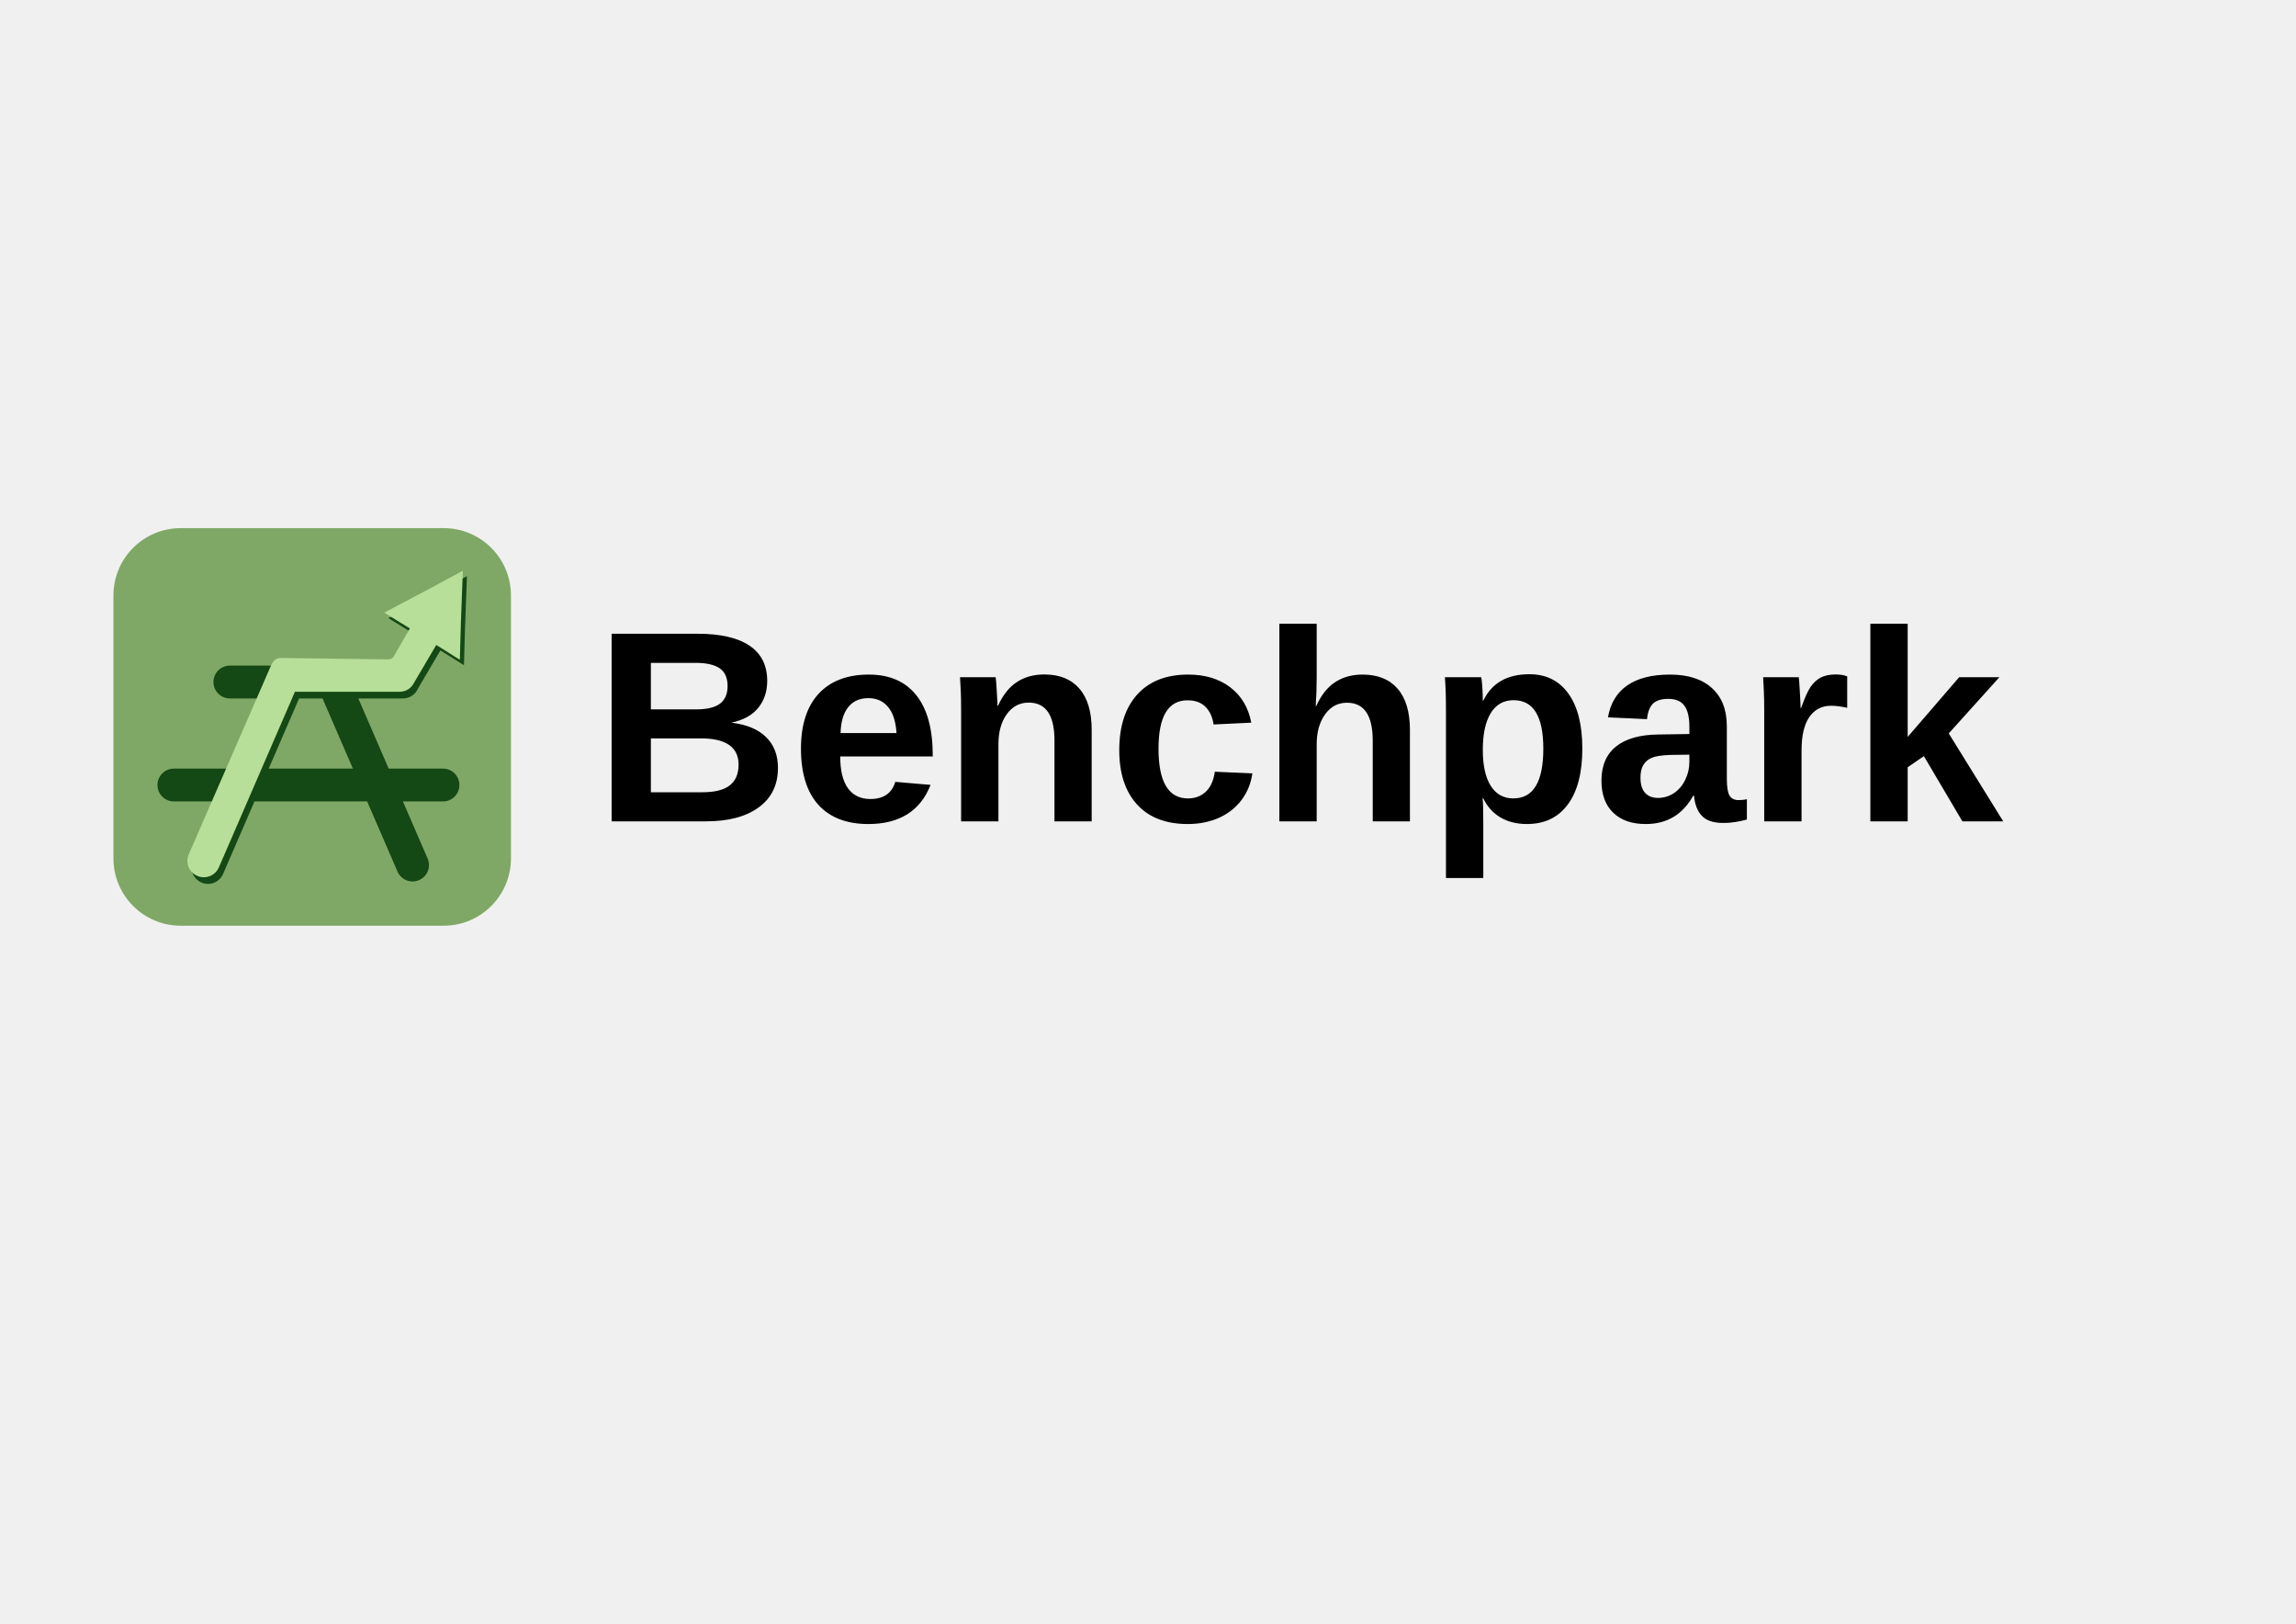
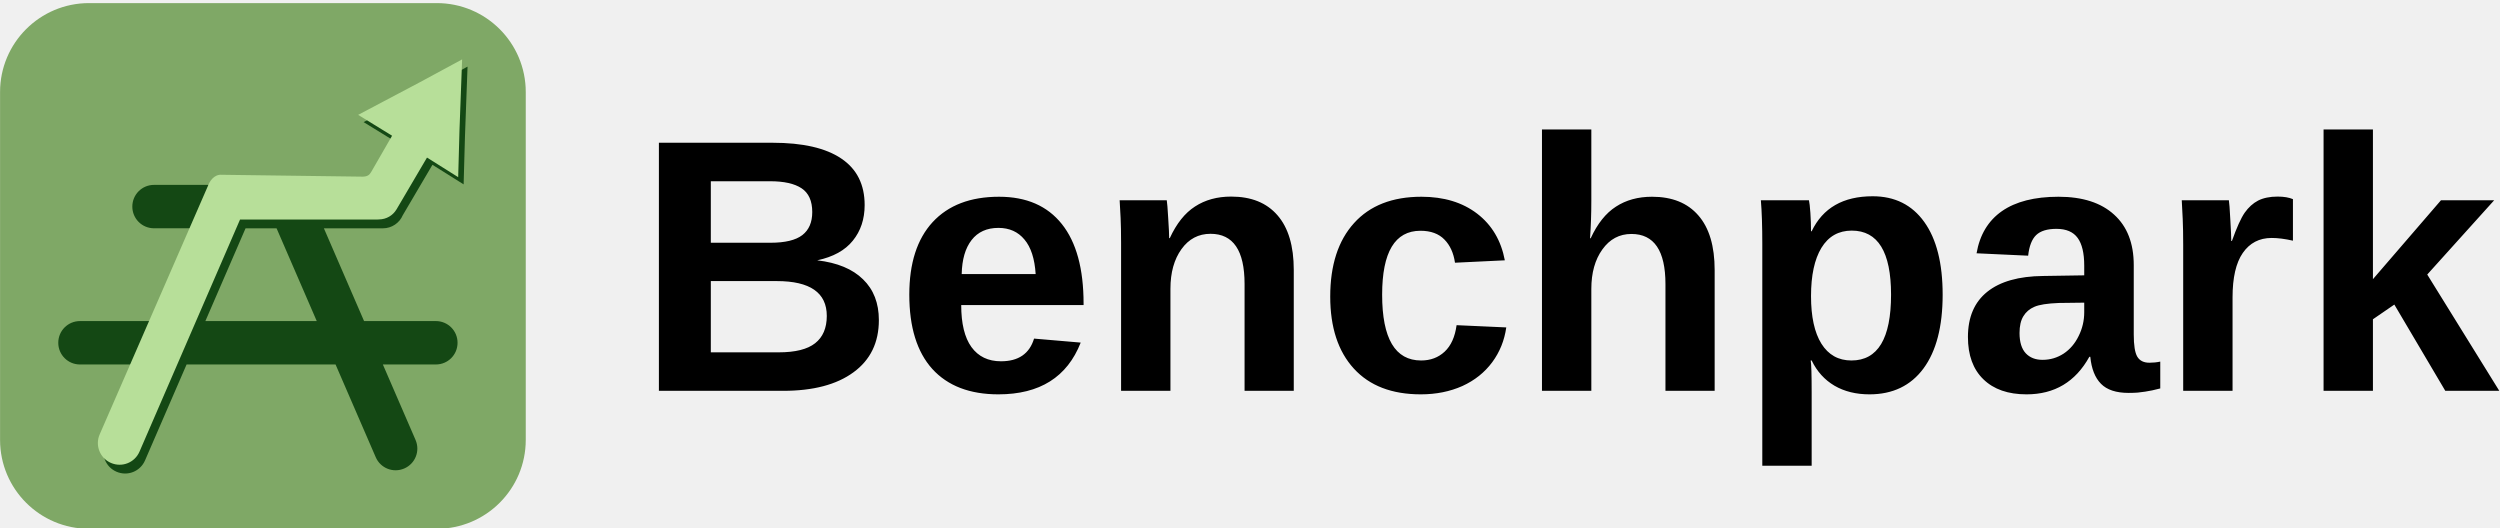
- <svg xmlns="http://www.w3.org/2000/svg" width="297mm" height="210mm" viewBox="0 0 297 210" version="1.1" id="svg1" xml:space="preserve">
+ <svg xmlns="http://www.w3.org/2000/svg" width="237mm" height="50mm" viewBox="0 0 237 50" version="1.1" id="svg1" xml:space="preserve">
  <defs id="defs1">
    <clipPath clipPathUnits="userSpaceOnUse" id="clipPath5-9">
      <g id="g6-8">
        <rect style="opacity:1;fill:#7fa866;fill-opacity:1;stroke:none;stroke-width:2.918;stroke-dasharray:none;stroke-opacity:1" id="rect5-6" width="33.909" height="31.301" x="219.129" y="52.301" ry="0.035" />
      </g>
    </clipPath>
    <clipPath clipPathUnits="userSpaceOnUse" id="clipPath94-1-2-5">
      <g id="g95-7-2-7" transform="rotate(66.57958,0.4374485,-0.6662103)">
        <rect style="opacity:1;fill:#144814;fill-opacity:1;stroke:none;stroke-width:2.934;stroke-dasharray:none;stroke-opacity:1" id="rect94-8-7-6" width="20.997" height="18.276" x="225.917" y="58.244" ry="1.368" />
      </g>
    </clipPath>
    <clipPath clipPathUnits="userSpaceOnUse" id="clipPath93-46-3-2">
      <g id="g94-8-79-7" transform="matrix(-0.3974749,-0.9176131,-0.9176131,0.3974749,-0.3477456,-0.8028078)">
        <rect style="opacity:1;fill:#144814;fill-opacity:1;stroke:none;stroke-width:2.934;stroke-dasharray:none;stroke-opacity:1" id="rect93-4-0-0" width="20.997" height="18.276" x="225.917" y="58.244" ry="1.368" />
      </g>
    </clipPath>
    <clipPath clipPathUnits="userSpaceOnUse" id="clipPath7-3">
      <g id="g9-9" transform="translate(0.229872,-1.058334)">
        <g id="g8-9">
          <rect style="opacity:1;fill:#7fa866;fill-opacity:1;stroke:none;stroke-width:2.918;stroke-dasharray:none;stroke-opacity:1" id="rect7-9" width="33.909" height="31.301" x="219.129" y="52.301" ry="0.035" />
        </g>
      </g>
    </clipPath>
    <clipPath clipPathUnits="userSpaceOnUse" id="clipPath97-48-2-1">
      <g id="g98-51-3-7" transform="rotate(66.57958,-1.219743,-1.05047)">
        <rect style="fill:#144814;fill-opacity:1;stroke:none;stroke-width:2.918;stroke-dasharray:none;stroke-opacity:1" id="rect97-82-9-2" width="18.484" height="2.707" x="20.288" y="237.026" ry="0.496" transform="rotate(-66.57958,-1.21605,-1.046405)" clip-path="url(#clipPath94-4-1-82-7-6)" />
        <rect style="fill:#144814;fill-opacity:1;stroke:none;stroke-width:2.91;stroke-dasharray:none;stroke-opacity:1" id="rect98-9-9-3" width="12.196" height="2.707" x="232.807" y="56.513" ry="1.353" />
      </g>
    </clipPath>
    <clipPath clipPathUnits="userSpaceOnUse" id="clipPath94-4-1-82-7-6">
      <g id="g95-6-4-9-0-5" transform="rotate(66.57958,0.4374485,-0.6662103)">
        <rect style="opacity:1;fill:#144814;fill-opacity:1;stroke:none;stroke-width:2.934;stroke-dasharray:none;stroke-opacity:1" id="rect94-5-1-8-3-5" width="20.997" height="18.276" x="225.917" y="58.244" ry="1.368" />
      </g>
    </clipPath>
    <clipPath clipPathUnits="userSpaceOnUse" id="clipPath3-8">
      <g id="g4-1">
        <rect style="opacity:1;fill:#7fa866;fill-opacity:1;stroke:none;stroke-width:2.918;stroke-dasharray:none;stroke-opacity:1" id="rect3-4" width="33.909" height="31.301" x="219.129" y="52.301" ry="0.035" />
      </g>
    </clipPath>
    <clipPath clipPathUnits="userSpaceOnUse" id="clipPath2-7">
      <g id="g3-1">
        <rect style="opacity:1;fill:#7fa866;fill-opacity:1;stroke:none;stroke-width:2.918;stroke-dasharray:none;stroke-opacity:1" id="rect2-3" width="33.909" height="31.301" x="219.129" y="52.301" ry="0.035" />
      </g>
    </clipPath>
    <clipPath clipPathUnits="userSpaceOnUse" id="clipPath1-8">
      <g id="g2-4">
        <rect style="opacity:1;fill:#7fa866;fill-opacity:1;stroke:none;stroke-width:2.918;stroke-dasharray:none;stroke-opacity:1" id="rect1-8" width="33.909" height="31.301" x="219.129" y="52.301" ry="0.035" />
      </g>
    </clipPath>
    <clipPath clipPathUnits="userSpaceOnUse" id="clipPath5-9-8">
      <g id="g6-8-0">
        <rect style="opacity:1;fill:#7fa866;fill-opacity:1;stroke:none;stroke-width:2.918;stroke-dasharray:none;stroke-opacity:1" id="rect5-6-2" width="33.909" height="31.301" x="219.129" y="52.301" ry="0.035" />
      </g>
    </clipPath>
    <clipPath clipPathUnits="userSpaceOnUse" id="clipPath94-1-2-5-4">
      <g id="g95-7-2-7-8" transform="rotate(66.57958,0.4374485,-0.6662103)">
        <rect style="opacity:1;fill:#144814;fill-opacity:1;stroke:none;stroke-width:2.934;stroke-dasharray:none;stroke-opacity:1" id="rect94-8-7-6-3" width="20.997" height="18.276" x="225.917" y="58.244" ry="1.368" />
      </g>
    </clipPath>
    <clipPath clipPathUnits="userSpaceOnUse" id="clipPath93-46-3-2-9">
      <g id="g94-8-79-7-0" transform="matrix(-0.3974749,-0.9176131,-0.9176131,0.3974749,-0.3477456,-0.8028078)">
        <rect style="opacity:1;fill:#144814;fill-opacity:1;stroke:none;stroke-width:2.934;stroke-dasharray:none;stroke-opacity:1" id="rect93-4-0-0-5" width="20.997" height="18.276" x="225.917" y="58.244" ry="1.368" />
      </g>
    </clipPath>
    <clipPath clipPathUnits="userSpaceOnUse" id="clipPath97-48-2-1-2">
      <g id="g98-51-3-7-2" transform="rotate(66.57958,-1.219743,-1.05047)">
        <rect style="fill:#144814;fill-opacity:1;stroke:none;stroke-width:2.918;stroke-dasharray:none;stroke-opacity:1" id="rect97-82-9-2-7" width="18.484" height="2.707" x="20.288" y="237.026" ry="0.496" transform="rotate(-66.57958,-1.21605,-1.046405)" clip-path="url(#clipPath94-4-1-82-7-6-7)" />
        <rect style="fill:#144814;fill-opacity:1;stroke:none;stroke-width:2.91;stroke-dasharray:none;stroke-opacity:1" id="rect98-9-9-3-3" width="12.196" height="2.707" x="232.807" y="56.513" ry="1.353" />
      </g>
    </clipPath>
    <clipPath clipPathUnits="userSpaceOnUse" id="clipPath94-4-1-82-7-6-7">
      <g id="g95-6-4-9-0-5-9" transform="rotate(66.57958,0.4374485,-0.6662103)">
        <rect style="opacity:1;fill:#144814;fill-opacity:1;stroke:none;stroke-width:2.934;stroke-dasharray:none;stroke-opacity:1" id="rect94-5-1-8-3-5-0" width="20.997" height="18.276" x="225.917" y="58.244" ry="1.368" />
      </g>
    </clipPath>
    <clipPath clipPathUnits="userSpaceOnUse" id="clipPath3-8-2">
      <g id="g4-1-3">
        <rect style="opacity:1;fill:#7fa866;fill-opacity:1;stroke:none;stroke-width:2.918;stroke-dasharray:none;stroke-opacity:1" id="rect3-4-9" width="33.909" height="31.301" x="219.129" y="52.301" ry="0.035" />
      </g>
    </clipPath>
    <clipPath clipPathUnits="userSpaceOnUse" id="clipPath2-7-9">
      <g id="g3-1-7">
        <rect style="opacity:1;fill:#7fa866;fill-opacity:1;stroke:none;stroke-width:2.918;stroke-dasharray:none;stroke-opacity:1" id="rect2-3-0" width="33.909" height="31.301" x="219.129" y="52.301" ry="0.035" />
      </g>
    </clipPath>
    <clipPath clipPathUnits="userSpaceOnUse" id="clipPath1-8-3">
      <g id="g2-4-9">
        <rect style="opacity:1;fill:#7fa866;fill-opacity:1;stroke:none;stroke-width:2.918;stroke-dasharray:none;stroke-opacity:1" id="rect1-8-8" width="33.909" height="31.301" x="219.129" y="52.301" ry="0.035" />
      </g>
    </clipPath>
    <clipPath clipPathUnits="userSpaceOnUse" id="clipPath1">
      <g id="g4">
        <g id="g3" transform="matrix(8.072163,0,0,8.072163,-1758.818,-360.2968)">
          <g id="g2">
            <rect style="opacity:1;fill:#7fa866;fill-opacity:1;stroke:none;stroke-width:2.918;stroke-dasharray:none;stroke-opacity:1" id="rect1" width="33.909" height="31.301" x="219.129" y="52.301" ry="0.035" />
          </g>
        </g>
      </g>
    </clipPath>
    <clipPath clipPathUnits="userSpaceOnUse" id="clipPath4">
      <g id="g7" transform="matrix(0.04924019,0.1136762,-0.1136762,0.04924019,45.011,217.9534)">
        <g id="g6" transform="matrix(8.072163,0,0,8.072163,-1758.818,-360.2968)">
          <g id="g5">
            <rect style="opacity:1;fill:#7fa866;fill-opacity:1;stroke:none;stroke-width:2.918;stroke-dasharray:none;stroke-opacity:1" id="rect4" width="33.909" height="31.301" x="219.129" y="52.301" ry="0.035" />
          </g>
        </g>
      </g>
    </clipPath>
    <clipPath clipPathUnits="userSpaceOnUse" id="clipPath5-9-80">
      <g id="g6-8-2">
        <rect style="opacity:1;fill:#7fa866;fill-opacity:1;stroke:none;stroke-width:2.918;stroke-dasharray:none;stroke-opacity:1" id="rect5-6-4" width="33.909" height="31.301" x="219.129" y="52.301" ry="0.035" />
      </g>
    </clipPath>
    <clipPath clipPathUnits="userSpaceOnUse" id="clipPath94-1-2-5-8">
      <g id="g95-7-2-7-3" transform="rotate(66.57958,0.4374485,-0.6662103)">
        <rect style="opacity:1;fill:#144814;fill-opacity:1;stroke:none;stroke-width:2.934;stroke-dasharray:none;stroke-opacity:1" id="rect94-8-7-6-9" width="20.997" height="18.276" x="225.917" y="58.244" ry="1.368" />
      </g>
    </clipPath>
    <clipPath clipPathUnits="userSpaceOnUse" id="clipPath93-46-3-2-0">
      <g id="g94-8-79-7-5" transform="matrix(-0.3974749,-0.9176131,-0.9176131,0.3974749,-0.3477456,-0.8028078)">
        <rect style="opacity:1;fill:#144814;fill-opacity:1;stroke:none;stroke-width:2.934;stroke-dasharray:none;stroke-opacity:1" id="rect93-4-0-0-2" width="20.997" height="18.276" x="225.917" y="58.244" ry="1.368" />
      </g>
    </clipPath>
    <clipPath clipPathUnits="userSpaceOnUse" id="clipPath97-48-2-1-27">
      <g id="g98-51-3-7-3" transform="rotate(66.57958,-1.219743,-1.05047)">
        <rect style="fill:#144814;fill-opacity:1;stroke:none;stroke-width:2.918;stroke-dasharray:none;stroke-opacity:1" id="rect97-82-9-2-79" width="18.484" height="2.707" x="20.288" y="237.026" ry="0.496" transform="rotate(-66.57958,-1.21605,-1.046405)" clip-path="url(#clipPath94-4-1-82-7-6-2)" />
        <rect style="fill:#144814;fill-opacity:1;stroke:none;stroke-width:2.91;stroke-dasharray:none;stroke-opacity:1" id="rect98-9-9-3-0" width="12.196" height="2.707" x="232.807" y="56.513" ry="1.353" />
      </g>
    </clipPath>
    <clipPath clipPathUnits="userSpaceOnUse" id="clipPath94-4-1-82-7-6-2">
      <g id="g95-6-4-9-0-5-3" transform="rotate(66.57958,0.4374485,-0.6662103)">
        <rect style="opacity:1;fill:#144814;fill-opacity:1;stroke:none;stroke-width:2.934;stroke-dasharray:none;stroke-opacity:1" id="rect94-5-1-8-3-5-9" width="20.997" height="18.276" x="225.917" y="58.244" ry="1.368" />
      </g>
    </clipPath>
    <clipPath clipPathUnits="userSpaceOnUse" id="clipPath3-8-9">
      <g id="g4-1-7">
        <rect style="opacity:1;fill:#7fa866;fill-opacity:1;stroke:none;stroke-width:2.918;stroke-dasharray:none;stroke-opacity:1" id="rect3-4-0" width="33.909" height="31.301" x="219.129" y="52.301" ry="0.035" />
      </g>
    </clipPath>
    <clipPath clipPathUnits="userSpaceOnUse" id="clipPath2-7-3">
      <g id="g3-1-9">
        <rect style="opacity:1;fill:#7fa866;fill-opacity:1;stroke:none;stroke-width:2.918;stroke-dasharray:none;stroke-opacity:1" id="rect2-3-8" width="33.909" height="31.301" x="219.129" y="52.301" ry="0.035" />
      </g>
    </clipPath>
    <clipPath clipPathUnits="userSpaceOnUse" id="clipPath1-8-6">
      <g id="g2-4-5">
        <rect style="opacity:1;fill:#7fa866;fill-opacity:1;stroke:none;stroke-width:2.918;stroke-dasharray:none;stroke-opacity:1" id="rect1-8-7" width="33.909" height="31.301" x="219.129" y="52.301" ry="0.035" />
      </g>
    </clipPath>
    <clipPath clipPathUnits="userSpaceOnUse" id="clipPath1-7">
      <g id="g4-0">
        <g id="g3-3" transform="matrix(8.072163,0,0,8.072163,-1758.818,-360.2968)">
          <g id="g2-9">
            <rect style="opacity:1;fill:#7fa866;fill-opacity:1;stroke:none;stroke-width:2.918;stroke-dasharray:none;stroke-opacity:1" id="rect1-9" width="33.909" height="31.301" x="219.129" y="52.301" ry="0.035" />
          </g>
        </g>
      </g>
    </clipPath>
    <clipPath clipPathUnits="userSpaceOnUse" id="clipPath4-9">
      <g id="g7-1" transform="matrix(0.04924019,0.1136762,-0.1136762,0.04924019,45.011,217.9534)">
        <g id="g6-7" transform="matrix(8.072163,0,0,8.072163,-1758.818,-360.2968)">
          <g id="g5-2">
            <rect style="opacity:1;fill:#7fa866;fill-opacity:1;stroke:none;stroke-width:2.918;stroke-dasharray:none;stroke-opacity:1" id="rect4-3" width="33.909" height="31.301" x="219.129" y="52.301" ry="0.035" />
          </g>
        </g>
      </g>
    </clipPath>
  </defs>
  <g id="layer1">
-     <g id="layer1-6" transform="matrix(0.1942901,0,0,0.1942901,11.24109,64.87186)">
-       <rect style="fill:#7fa866;fill-opacity:1;stroke:none;stroke-width:8.804;stroke-dasharray:none;stroke-opacity:1" id="rect71-1-1-1-0-3-68-8-8-0-1-9-3-6-6" width="264.65" height="264.65" x="17.675" y="17.675" ry="44.774" />
-       <path id="path71-2-3-5-7-9-3-8-1-2-02-1-3-2-7-3" style="fill:#144814;fill-opacity:1;stroke:none;stroke-width:2.918;stroke-dasharray:none;stroke-opacity:1" d="m 167.243,12.878 -6.488,6.287 -9.581,9.113 7.234,2.061 -2.345,8.895 -3.709,1.043 c -0.029,0.007 -0.057,0.006 -0.085,0.014 l -8.528,2.397 -15.997,4.497 -11.465,3.223 c -2.186,0.614 -3.451,2.869 -2.837,5.055 0.614,2.186 2.869,3.451 5.055,2.837 l 8.047,-2.262 -2.566,18.927 -14.203,3.992 c -2.186,0.614 -3.451,2.869 -2.837,5.055 0.614,2.186 2.869,3.451 5.055,2.837 l 10.785,-3.032 -2.176,16.055 c -0.305,2.25 1.261,4.307 3.511,4.612 2.25,0.305 4.307,-1.261 4.612,-3.511 l 2.654,-19.574 27.088,-7.614 12.042,14.806 c 1.433,1.762 4.004,2.026 5.766,0.594 1.762,-1.433 2.026,-4.004 0.594,-5.766 l -9.801,-12.052 9.636,-2.709 c 2.186,-0.614 3.451,-2.869 2.837,-5.055 -0.614,-2.186 -2.869,-3.451 -5.055,-2.837 l -13.054,3.669 -12.045,-14.811 10.72,-3.013 c 1.636,-0.46 2.756,-1.839 2.958,-3.42 l 2.813,-10.667 6.672,1.968 -2.201,-8.763 z m -32.102,40.751 5.642,-1.586 12.045,14.811 -20.252,5.693 z" transform="matrix(2.565878,0.7212535,-0.7212535,2.565878,-166.8145,-104.0168)" />
-       <path id="path71-2-3-5-7-9-3-8-1-2-02-1-7-9-4" style="fill:#b7df99;fill-opacity:1;stroke:none;stroke-width:7.777;stroke-dasharray:none;stroke-opacity:1" d="m 250.293,46.011 -21.184,11.453 -31.156,16.471 17.075,10.505 -10.561,18.328 c -0.889,1.474 -1.843,2.21 -4.198,2.28 l -70.978,-0.945 c -3.877,-0.284 -6.12,3.193 -7.112,5.939 L 67.822,234.803 c -2.405,5.553 0.129,11.961 5.682,14.366 5.553,2.405 11.961,-0.129 14.366,-5.682 L 138.49,126.627 h 69.062 c 0.347,0 0.689,-0.02 1.028,-0.051 3.469,-0.073 6.814,-1.881 8.71,-5.103 l 15.317,-26.034 15.7,9.862 0.673,-24.072 z" />
+     <g id="g1" transform="matrix(0.9692089,0,0,0.9692089,-14.21758,-65.90856)">
+       <g id="layer1-6" transform="matrix(0.1942901,0,0,0.1942901,11.24109,64.87186)">
+         <rect style="fill:#7fa866;fill-opacity:1;stroke:none;stroke-width:8.804;stroke-dasharray:none;stroke-opacity:1" id="rect71-1-1-1-0-3-68-8-8-0-1-9-3-6-6" width="264.65" height="264.65" x="17.675" y="17.675" ry="44.774" />
+         <path id="path71-2-3-5-7-9-3-8-1-2-02-1-3-2-7-3" style="fill:#144814;fill-opacity:1;stroke:none;stroke-width:2.918;stroke-dasharray:none;stroke-opacity:1" d="m 167.243,12.878 -6.488,6.287 -9.581,9.113 7.234,2.061 -2.345,8.895 -3.709,1.043 c -0.029,0.007 -0.057,0.006 -0.085,0.014 l -8.528,2.397 -15.997,4.497 -11.465,3.223 c -2.186,0.614 -3.451,2.869 -2.837,5.055 0.614,2.186 2.869,3.451 5.055,2.837 l 8.047,-2.262 -2.566,18.927 -14.203,3.992 c -2.186,0.614 -3.451,2.869 -2.837,5.055 0.614,2.186 2.869,3.451 5.055,2.837 l 10.785,-3.032 -2.176,16.055 c -0.305,2.25 1.261,4.307 3.511,4.612 2.25,0.305 4.307,-1.261 4.612,-3.511 l 2.654,-19.574 27.088,-7.614 12.042,14.806 c 1.433,1.762 4.004,2.026 5.766,0.594 1.762,-1.433 2.026,-4.004 0.594,-5.766 l -9.801,-12.052 9.636,-2.709 c 2.186,-0.614 3.451,-2.869 2.837,-5.055 -0.614,-2.186 -2.869,-3.451 -5.055,-2.837 l -13.054,3.669 -12.045,-14.811 10.72,-3.013 c 1.636,-0.46 2.756,-1.839 2.958,-3.42 l 2.813,-10.667 6.672,1.968 -2.201,-8.763 z m -32.102,40.751 5.642,-1.586 12.045,14.811 -20.252,5.693 z" transform="matrix(2.565878,0.7212535,-0.7212535,2.565878,-166.8145,-104.0168)" />
+         <path id="path71-2-3-5-7-9-3-8-1-2-02-1-7-9-4" style="fill:#b7df99;fill-opacity:1;stroke:none;stroke-width:7.777;stroke-dasharray:none;stroke-opacity:1" d="m 250.293,46.011 -21.184,11.453 -31.156,16.471 17.075,10.505 -10.561,18.328 c -0.889,1.474 -1.843,2.21 -4.198,2.28 l -70.978,-0.945 c -3.877,-0.284 -6.12,3.193 -7.112,5.939 L 67.822,234.803 c -2.405,5.553 0.129,11.961 5.682,14.366 5.553,2.405 11.961,-0.129 14.366,-5.682 L 138.49,126.627 h 69.062 c 0.347,0 0.689,-0.02 1.028,-0.051 3.469,-0.073 6.814,-1.881 8.71,-5.103 l 15.317,-26.034 15.7,9.862 0.673,-24.072 z" />
+       </g>
+       <text xml:space="preserve" style="font-weight:bold;font-size:35.278px;font-family:'JetBrains Mono';-inkscape-font-specification:'JetBrains Mono Bold';fill:#ffffff;stroke-width:1.065" x="76.759" y="106.229" id="text1">
+         <tspan id="tspan1" style="font-style:normal;font-variant:normal;font-weight:bold;font-stretch:normal;font-family:Arial;-inkscape-font-specification:'Arial Bold';fill:#000000;stroke-width:1.065" x="76.759" y="106.229">Benchpark</tspan>
+       </text>
    </g>
-     <text xml:space="preserve" style="font-weight:bold;font-size:35.278px;font-family:'JetBrains Mono';-inkscape-font-specification:'JetBrains Mono Bold';fill:#ffffff;stroke-width:1.065" x="76.759" y="106.229" id="text1">
-       <tspan id="tspan1" style="font-style:normal;font-variant:normal;font-weight:bold;font-stretch:normal;font-family:Arial;-inkscape-font-specification:'Arial Bold';fill:#000000;stroke-width:1.065" x="76.759" y="106.229">Benchpark</tspan>
-     </text>
  </g>
</svg>
